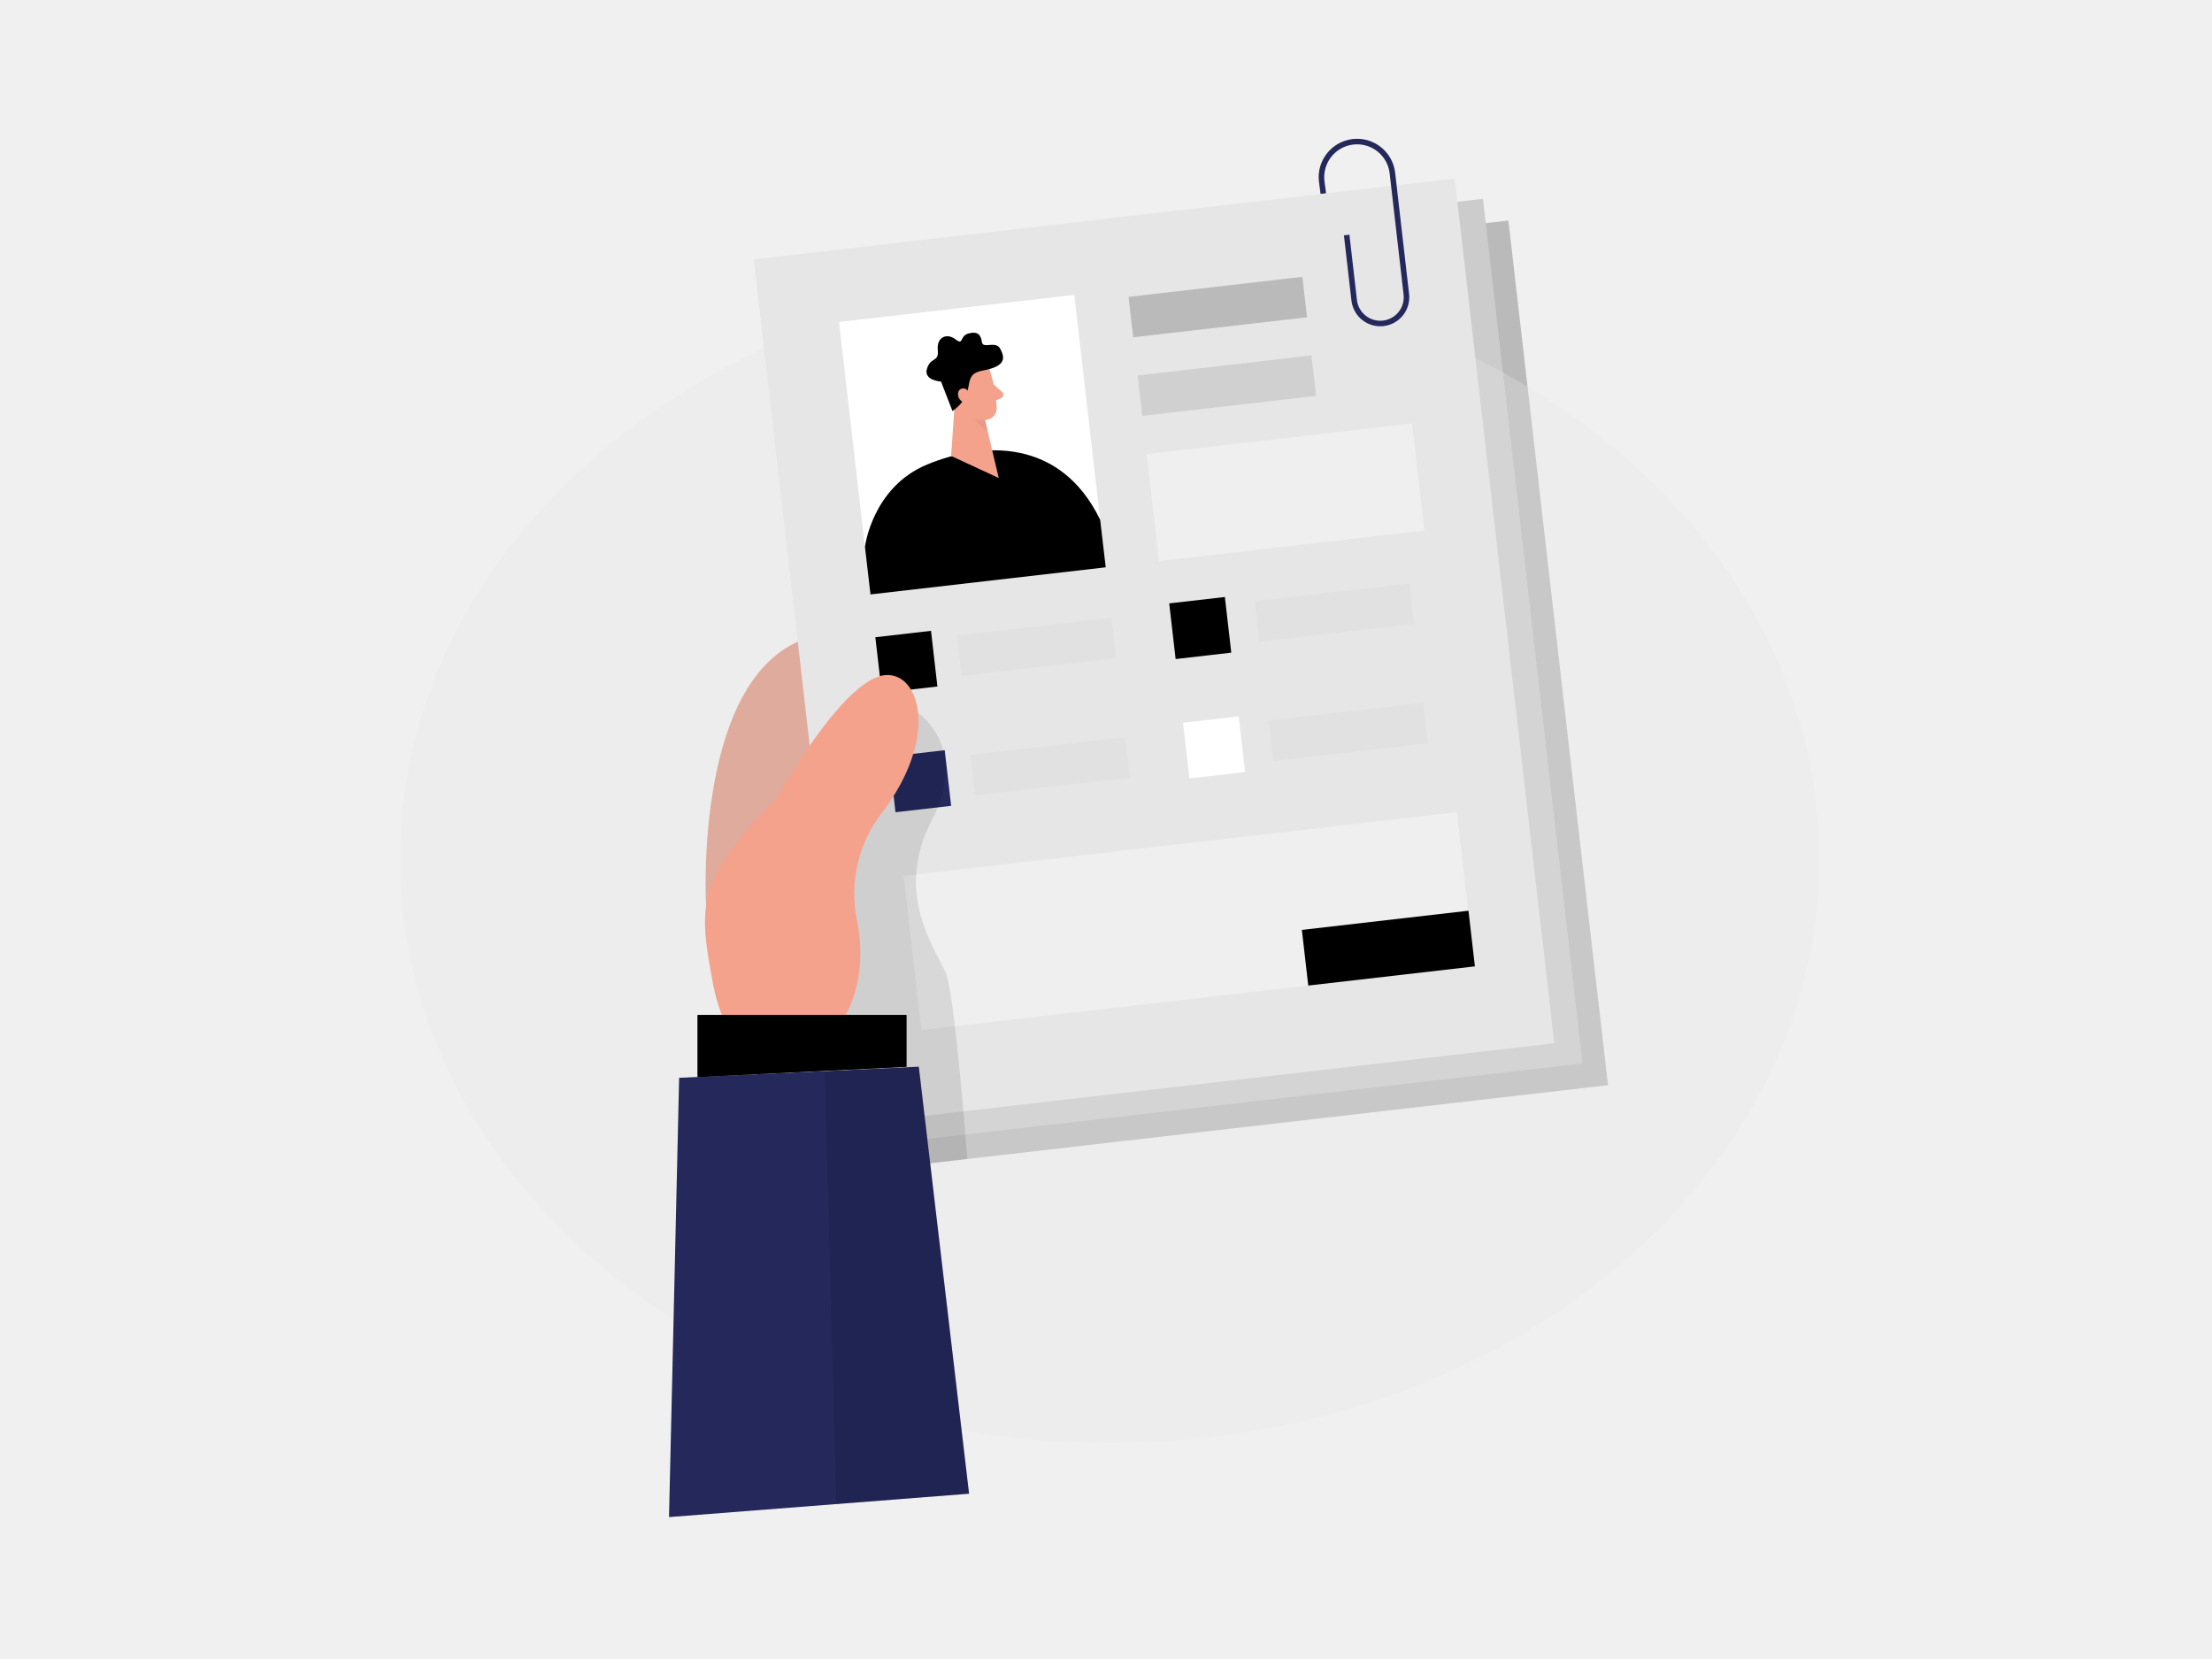
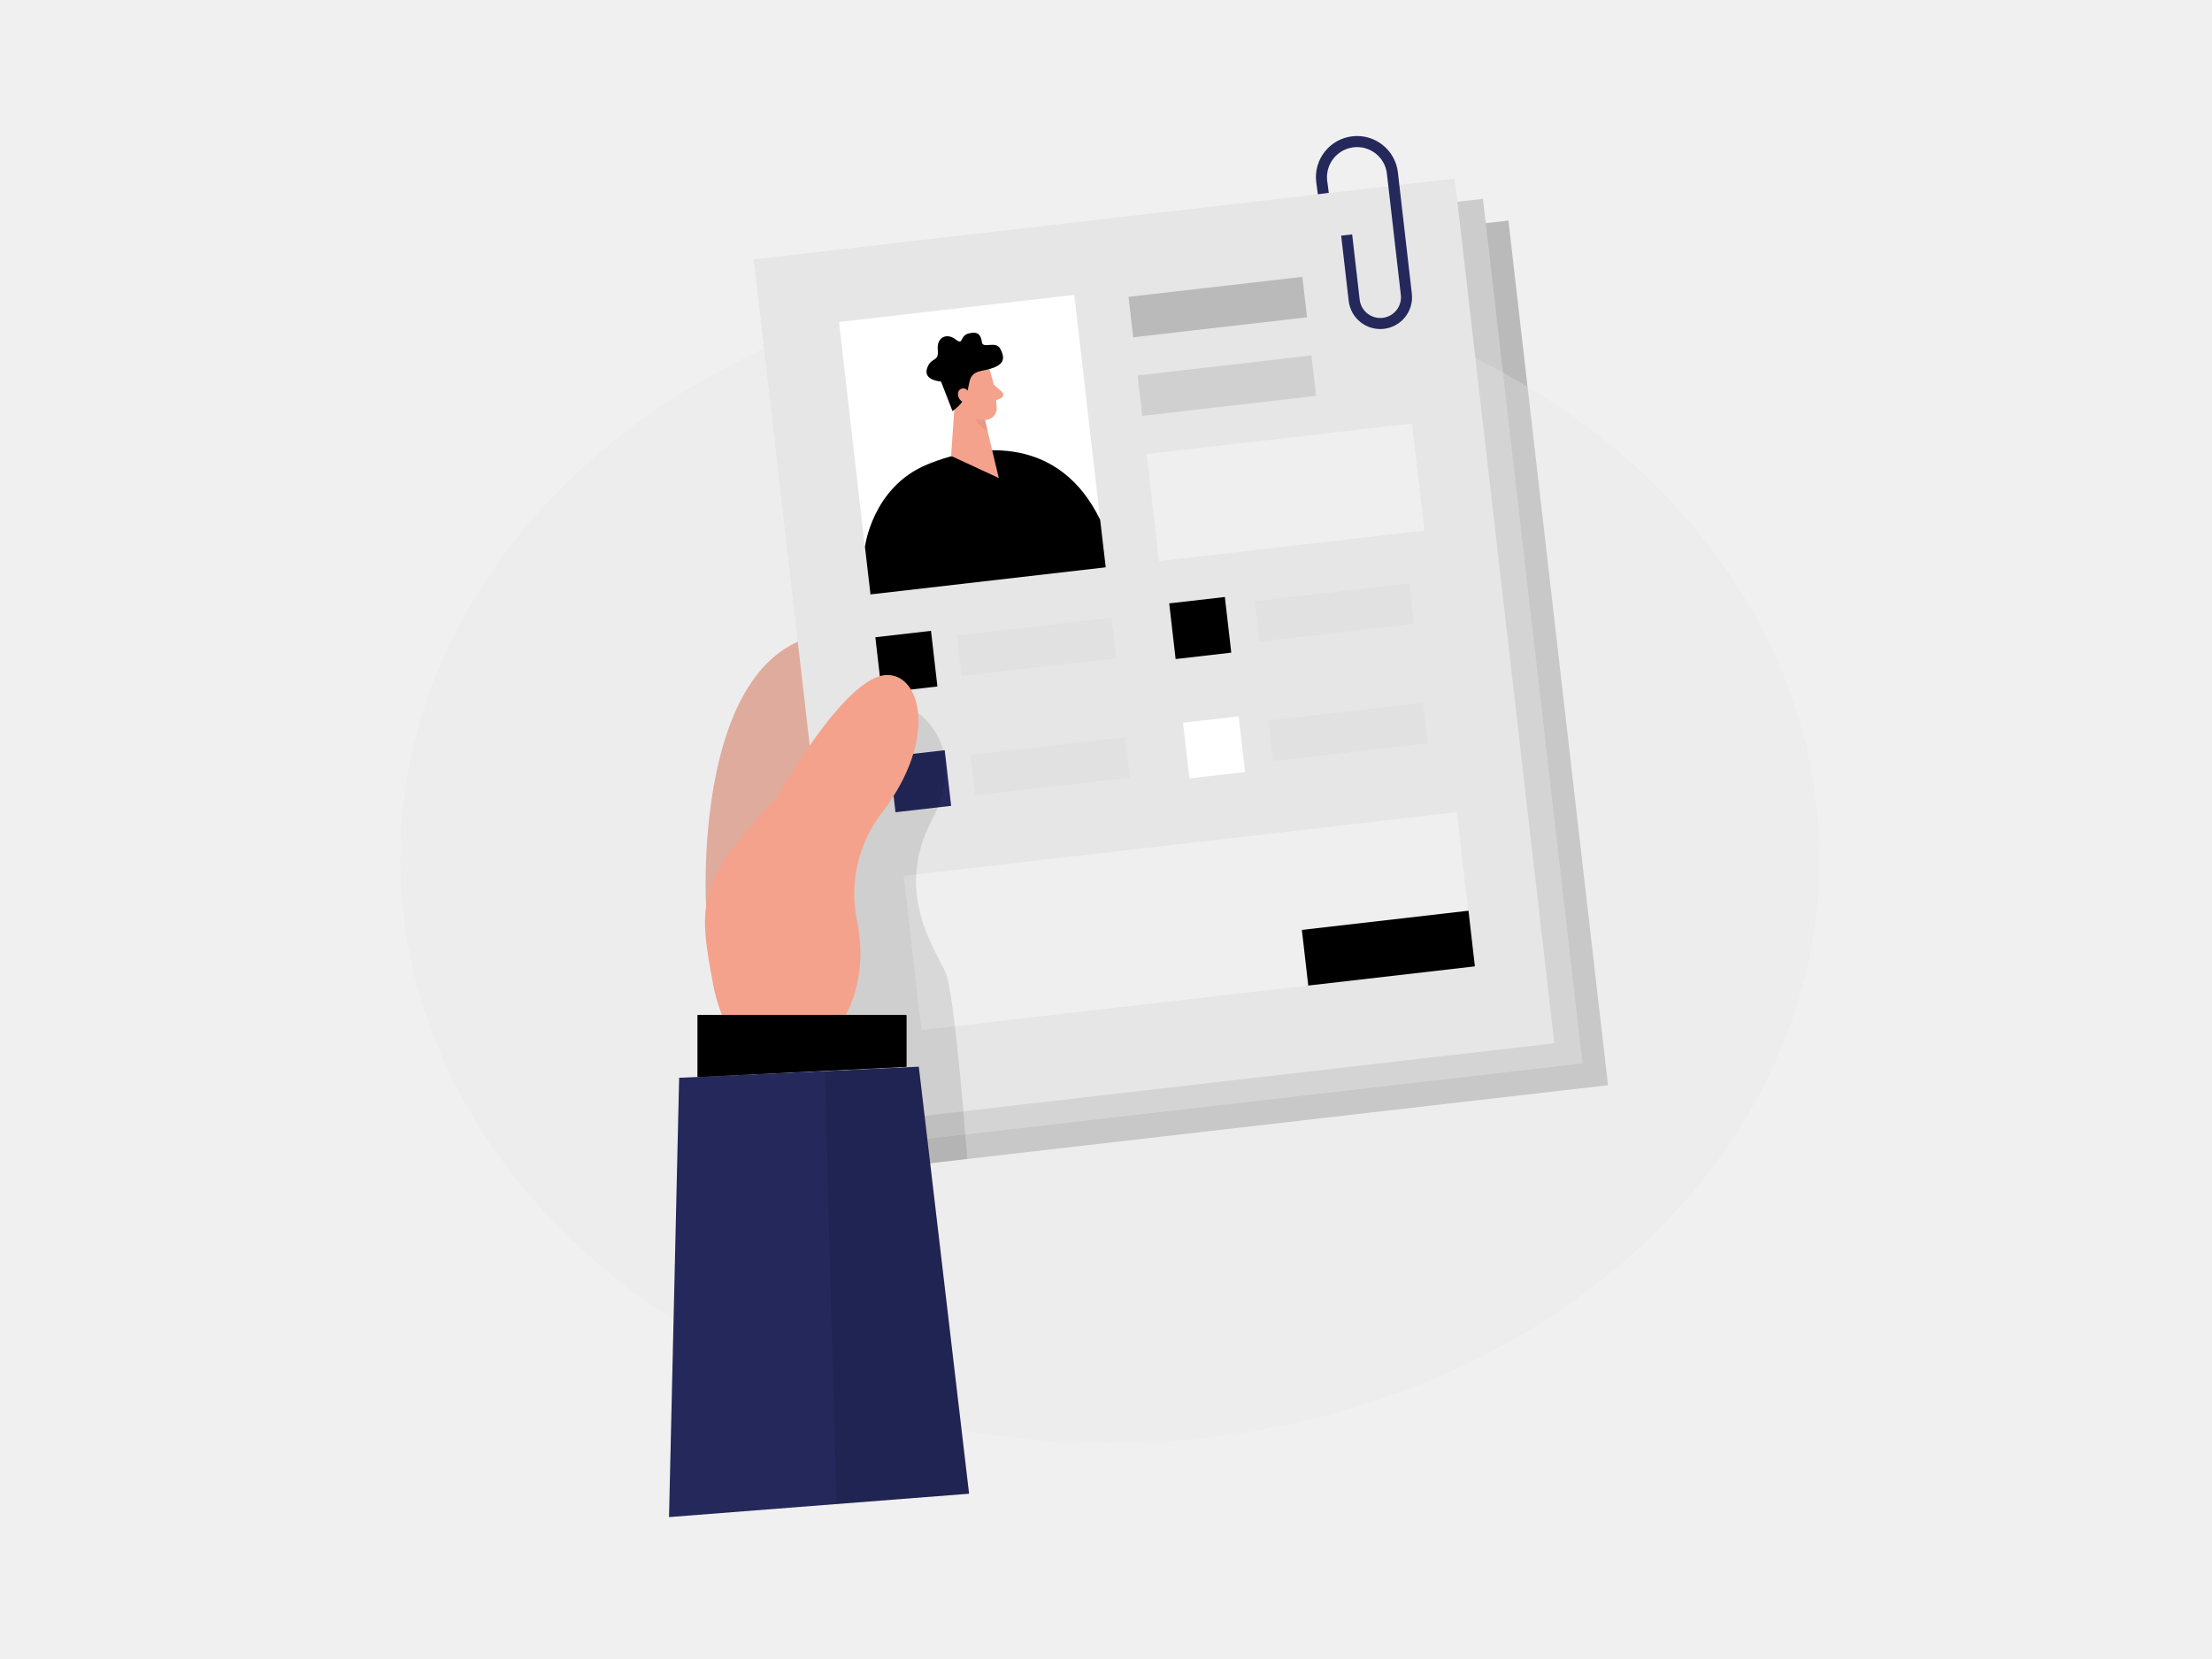
<svg xmlns="http://www.w3.org/2000/svg" width="{width}" id="Layer_1" data-name="Layer 1" viewBox="0 0 400 300">
  <path d="M127.68,163.89s-2.49-42.85,19.17-48.78,50.61,54.57-.17,75.92Z" fill="#f4a28c" />
  <path d="M127.68,163.89s-2.49-42.85,19.17-48.78,50.61,54.57-.17,75.92Z" opacity="0.1" />
  <rect x="150.91" y="46.87" width="131.3" height="157.39" transform="translate(-12.95 25.61) rotate(-6.57)" fill="#bababa" />
  <rect x="149.99" y="42.73" width="127.6" height="157.39" transform="translate(-12.49 25.26) rotate(-6.57)" fill="#ccc" />
  <ellipse cx="200.68" cy="155.31" rx="128.31" ry="105.64" fill="#e6e6e6" opacity="0.3" />
  <rect x="144.89" y="39.07" width="127.6" height="157.39" transform="translate(-12.11 24.66) rotate(-6.57)" fill="#e6e6e6" />
  <rect x="154.42" y="55.61" width="42.83" height="49.58" transform="translate(-8.05 20.65) rotate(-6.57)" fill="#fff" />
  <path d="M156.41,98.88S157.72,88.11,167.65,84s24.07-4.9,31.3,10l1,8.59-42.54,4.9Z" fill="{primaryColor}" />
  <polygon points="172.94 68.62 171.99 82.45 180.61 86.44 177.27 72.37 172.94 68.62" fill="#f4a28c" />
  <path d="M177.88,74.55a5,5,0,0,1-2.59-1.25,7.92,7.92,0,0,0,3.33,4.76Z" fill="#ce8172" opacity="0.31" />
  <path d="M179,67a26.33,26.33,0,0,1,1.24,6.91A2.12,2.12,0,0,1,178,75.94a4.71,4.71,0,0,1-4.37-2.62L171.61,70a3.79,3.79,0,0,1,.72-4.33C174.27,63.46,178.31,64.45,179,67Z" fill="#f4a28c" />
  <path d="M179.67,69.52l1.51,1.33A.67.67,0,0,1,181,72l-1.51.66Z" fill="#f4a28c" />
  <path d="M172.24,74.34,170.17,69s-3.25-.19-2.53-2.38,2.16-1,1.94-3.35,1.67-3.1,3.2-1.91.68-.61,2.37-1.06,2.23.27,2.41,1.57,2.51-.36,3.33,1.22S182,66.23,177.74,67,177,70.89,172.24,74.34Z" fill="{secondaryColor}" />
  <path d="M175.41,71.48s-.39-1.58-1.56-1.18-.6,2.68,1.07,2.53Z" fill="#f4a28c" />
  <path d="M156.41,98.88s4.84,7.73,15,2.2,21.53-8.45,28.11-2l.4,3.46-42.54,4.9Z" opacity="0.08" />
  <rect x="204.4" y="51.84" width="31.64" height="7.36" transform="translate(-4.91 25.57) rotate(-6.57)" fill="#bababa" />
  <rect x="206.03" y="66.05" width="31.64" height="7.36" transform="translate(-6.52 25.85) rotate(-6.57)" fill="#bababa" opacity="0.5" />
  <rect x="173.36" y="113.29" width="28.15" height="7.36" transform="translate(-12.15 22.22) rotate(-6.57)" fill="#bababa" opacity="0.11" />
  <rect x="175.84" y="134.87" width="28.15" height="7.36" transform="translate(-14.61 22.65) rotate(-6.57)" fill="#bababa" opacity="0.11" />
  <rect x="227.22" y="107.08" width="28.15" height="7.36" transform="translate(-11.09 28.34) rotate(-6.57)" fill="#bababa" opacity="0.11" />
  <rect x="229.7" y="128.67" width="28.15" height="7.36" transform="translate(-13.54 28.77) rotate(-6.57)" fill="#bababa" opacity="0.11" />
  <rect x="208.31" y="79.27" width="48.31" height="19.49" transform="translate(-8.66 27.19) rotate(-6.57)" fill="#fff" opacity="0.36" />
  <rect x="164.69" y="152.53" width="100.69" height="28.06" transform="translate(-17.65 25.7) rotate(-6.57)" fill="#fff" opacity="0.36" />
  <rect x="158.84" y="114.62" width="10.13" height="10.13" transform="translate(-12.62 19.54) rotate(-6.57)" fill="{primaryColor}" />
  <rect x="211.98" y="108.49" width="10.13" height="10.13" transform="translate(-11.57 25.59) rotate(-6.57)" fill="{secondaryColor}" />
  <rect x="161.32" y="136.2" width="10.13" height="10.13" transform="translate(-15.07 19.97) rotate(-6.57)" fill="#24285b" />
  <rect x="214.47" y="130.08" width="10.13" height="10.13" transform="translate(-14.02 26.01) rotate(-6.57)" fill="#fff" />
  <rect x="235.9" y="166.38" width="30.33" height="10.13" transform="translate(-17.97 29.86) rotate(-6.57)" fill="{primaryColor}" />
  <path d="M166,128.92s9.4,6.17,2.47,19.46.86,23.51,2.55,27.56,3.9,33.63,3.9,33.63l-15.32,1.82-7.91-30.9L155,149.35Z" opacity="0.1" />
-   <path d="M239.3,35,239,32.77a6.45,6.45,0,0,1,5.66-7.13h0a6.43,6.43,0,0,1,7.13,5.65l2.52,21.92a4.74,4.74,0,0,1-4.17,5.26h0a4.75,4.75,0,0,1-5.26-4.17l-1.36-11.8" fill="none" stroke="#24285b" strokeMiterlimit="10" strokeWidth="2" />
+   <path d="M239.3,35,239,32.77a6.45,6.45,0,0,1,5.66-7.13h0a6.43,6.43,0,0,1,7.13,5.65l2.52,21.92a4.74,4.74,0,0,1-4.17,5.26h0a4.75,4.75,0,0,1-5.26-4.17l-1.36-11.8" fill="none" stroke="#24285b" strokeMiterlimit="10" stroke-width="2" />
  <path d="M140.53,144.21s12-21.68,19.67-22.14c6.3-.37,9.55,11.48-.73,24.91a23.89,23.89,0,0,0-4.53,19.29c1.15,5.62,1.12,12.69-3.12,19.18-8.92,13.65-20.15,7-22.86-7.42S125.86,159.25,140.53,144.21Z" fill="#f4a28c" />
  <polygon points="166.15 192.9 175.24 270.11 120.98 274.34 122.81 194.9 166.15 192.9" fill="#24285b" />
  <polygon points="126.16 194.75 126.16 183.55 163.9 183.55 163.9 192.9 126.16 194.75" fill="{primaryColor}" />
  <polygon points="126.16 194.75 126.16 183.55 163.9 183.55 163.9 192.9 126.16 194.75" fill="{primaryColor}" />
  <polygon points="148.87 183.55 151.26 271.98 175.24 270.11 166.15 192.9 163.9 192.9 163.9 183.55 148.87 183.55" opacity="0.1" />
</svg>
